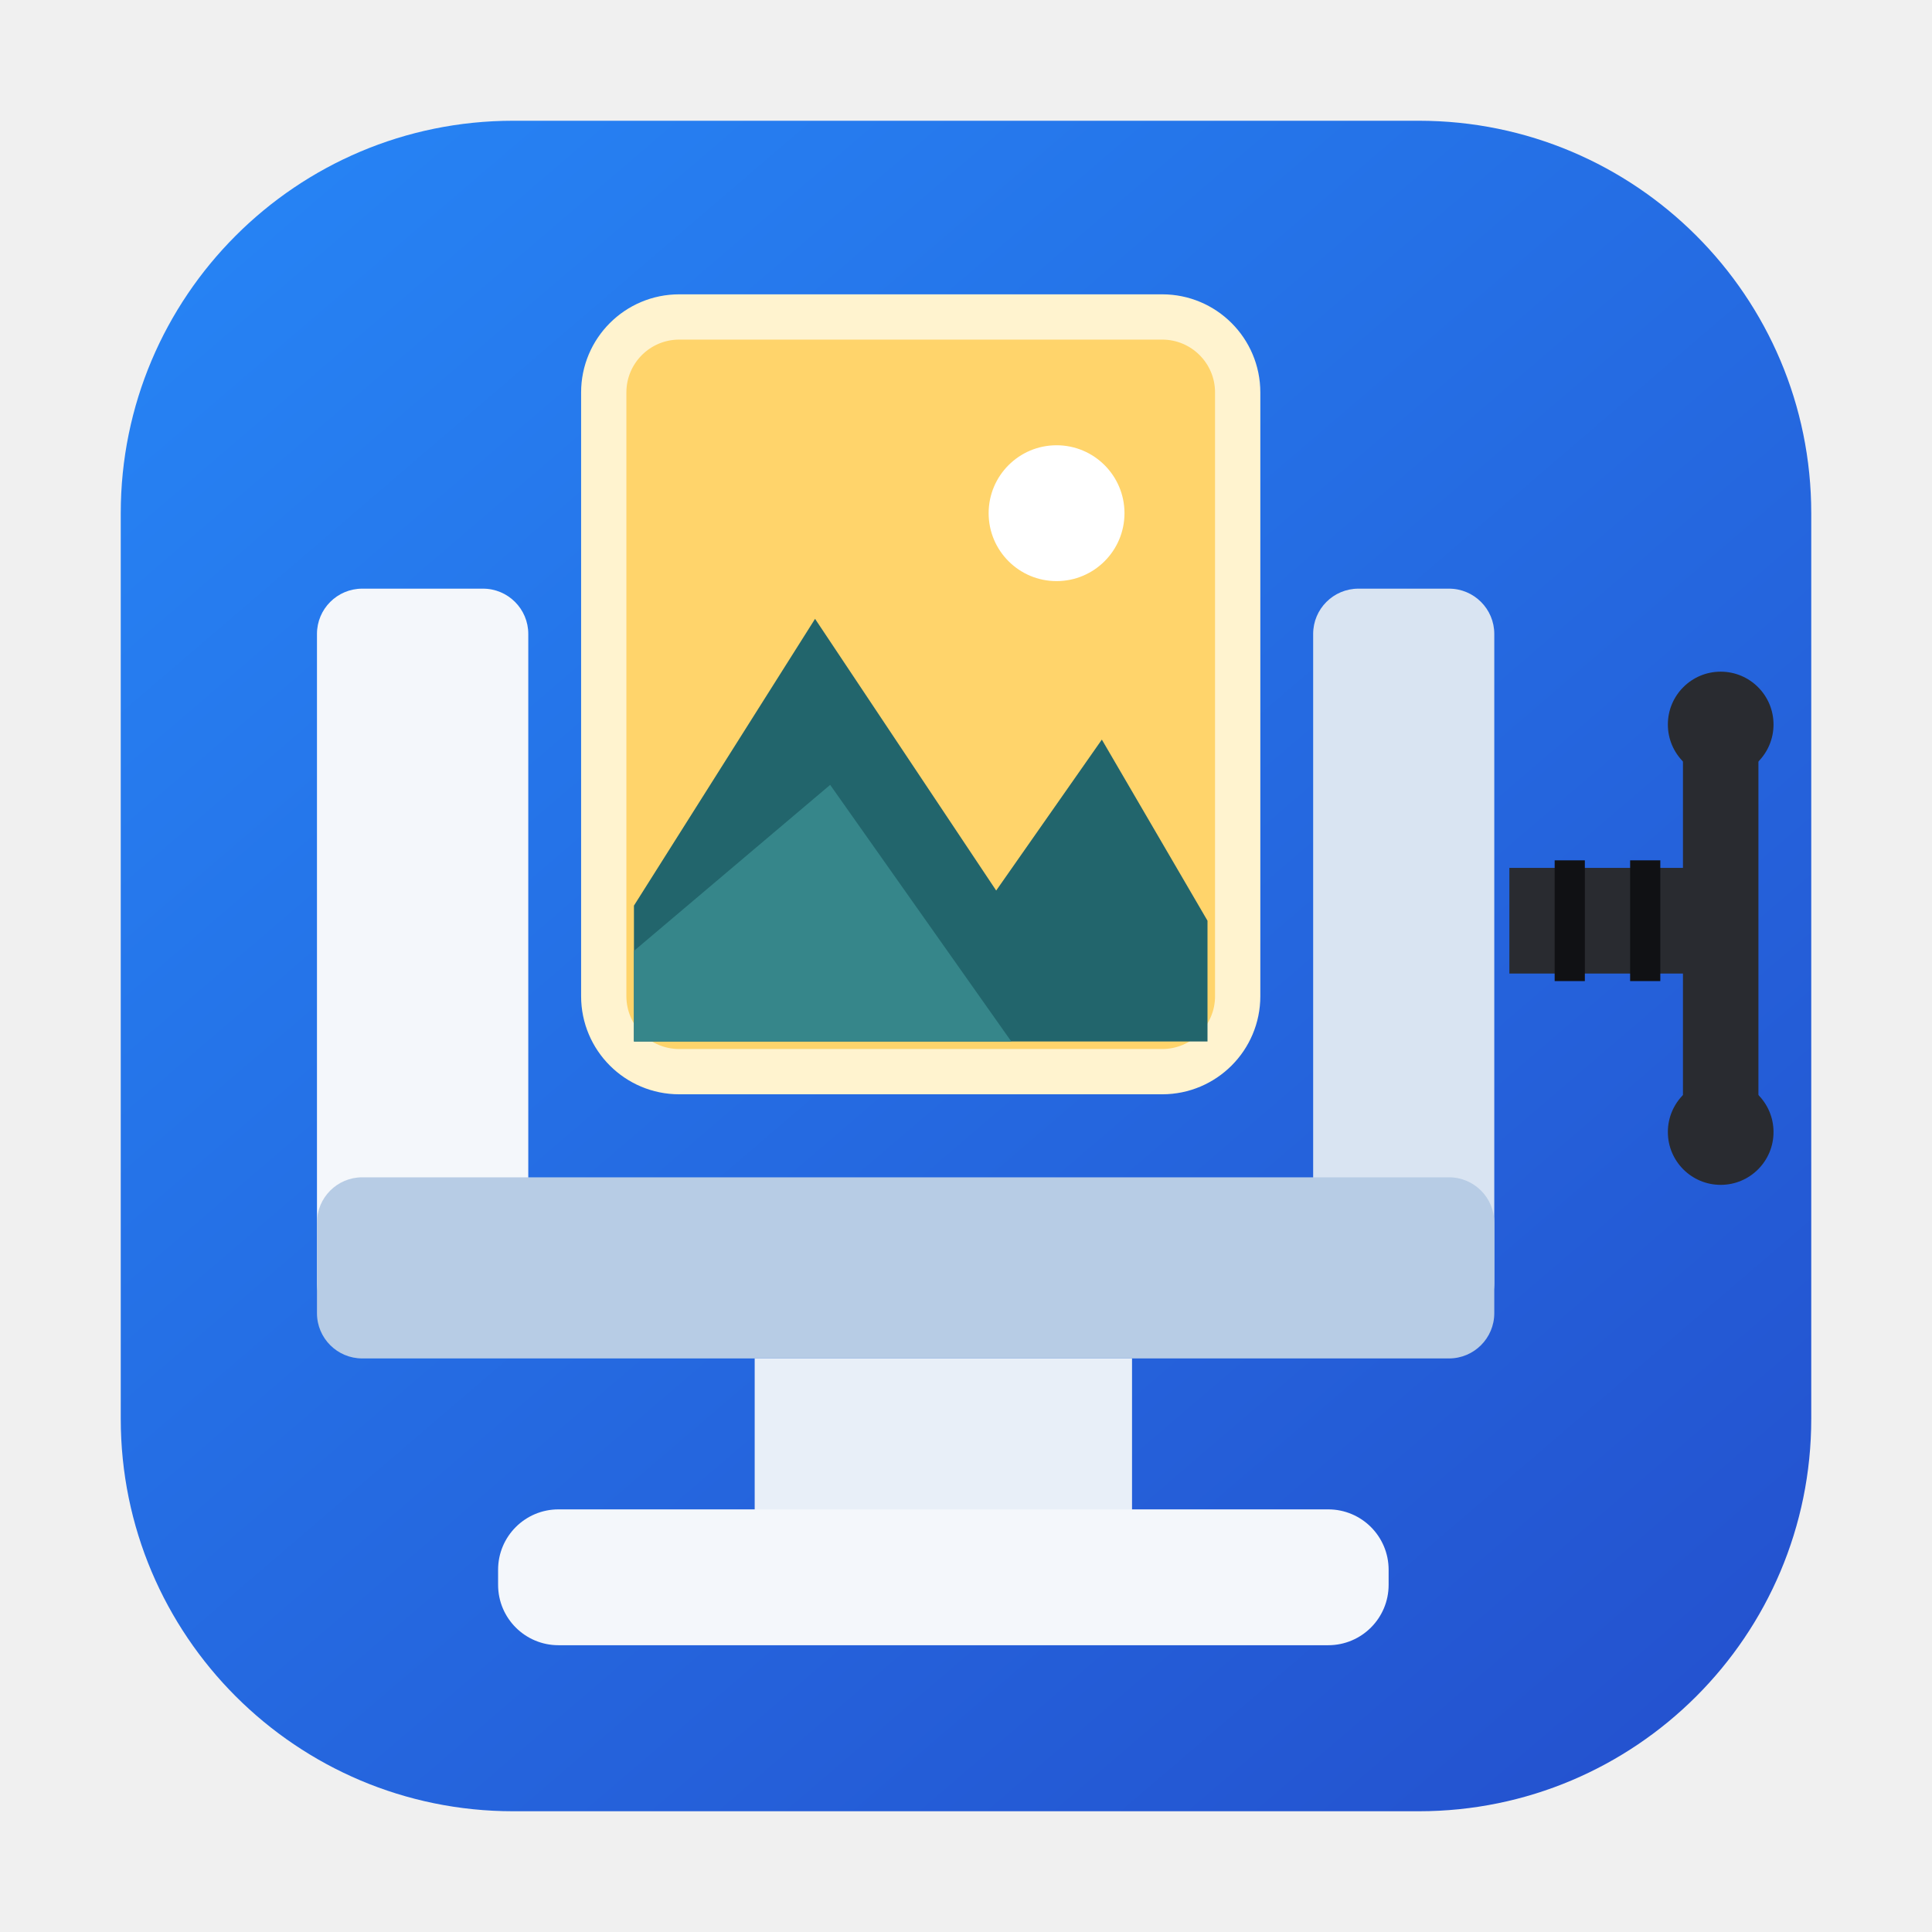
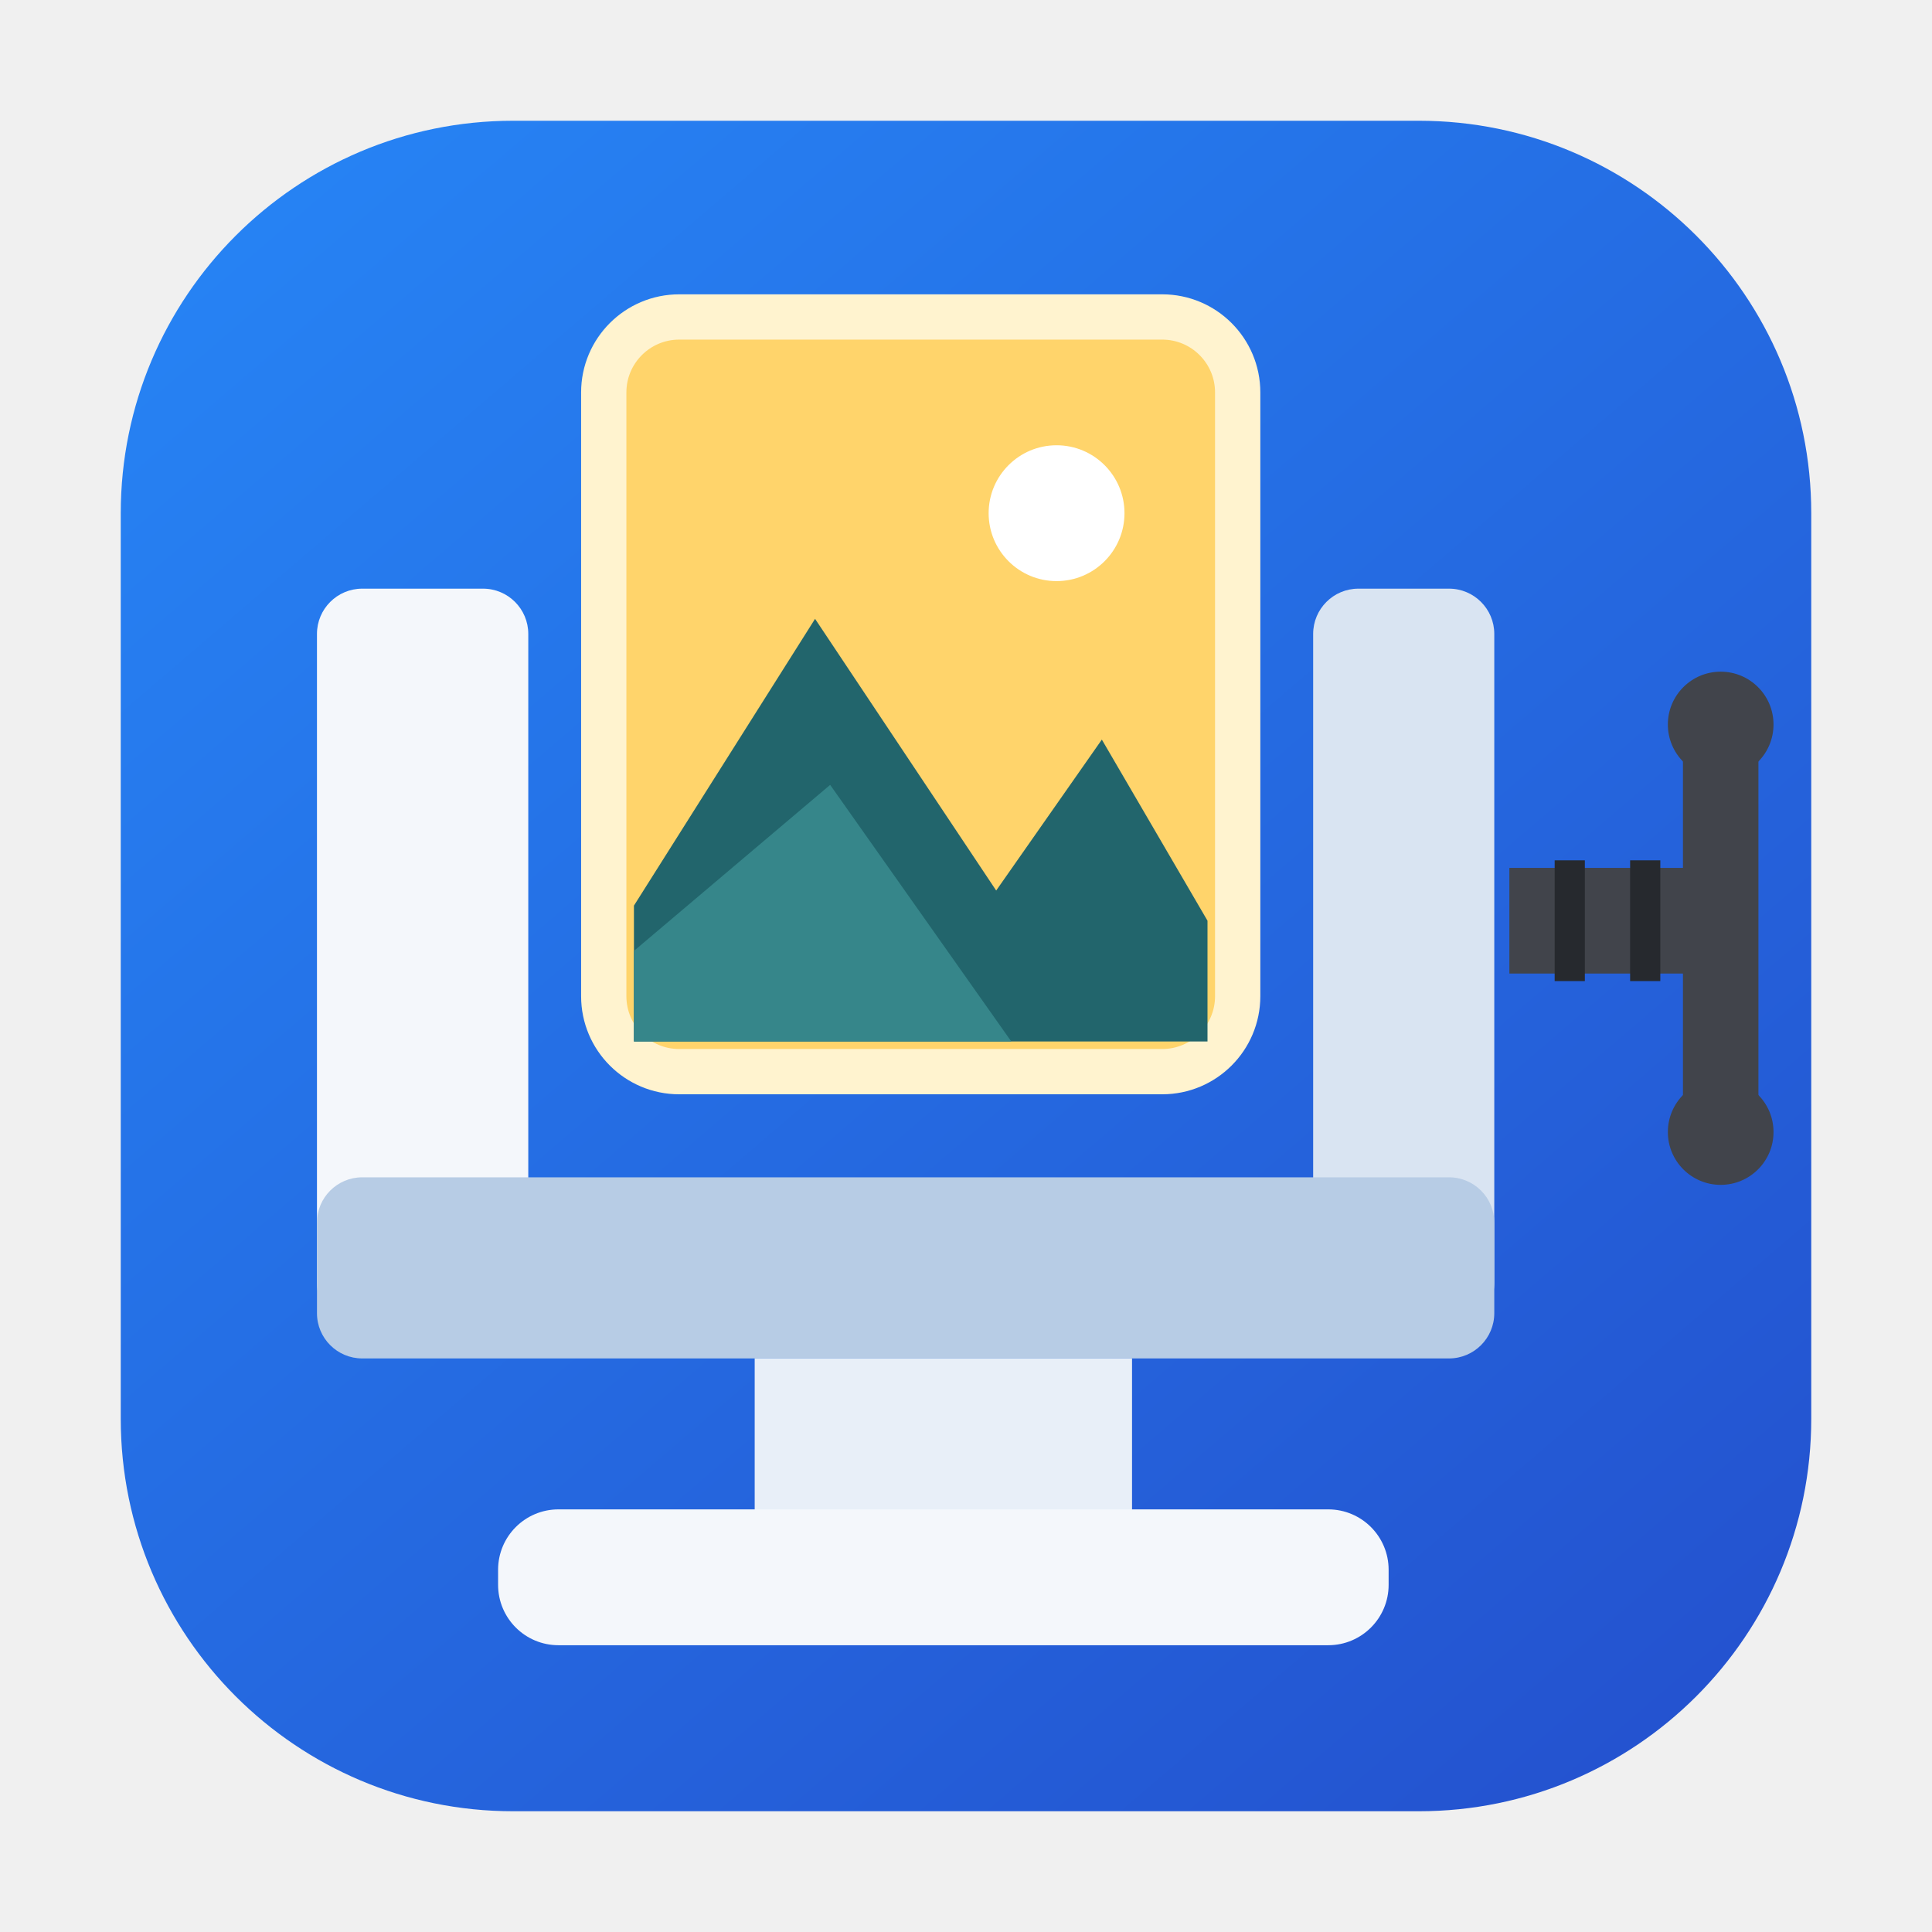
<svg xmlns="http://www.w3.org/2000/svg" width="128" height="128" viewBox="0 0 128 128" fill="none">
  <defs>
    <linearGradient id="tile" x1="16" y1="8" x2="112" y2="120" gradientUnits="userSpaceOnUse">
      <stop stop-color="#2684F5" />
      <stop offset="1" stop-color="#2451CE" />
    </linearGradient>
  </defs>
  <rect x="8" y="8" width="112" height="112" rx="26" fill="url(#tile)" />
  <g transform="translate(0 -6)">
    <rect x="40" y="27" width="42" height="50" rx="5" fill="#FFD46B" stroke="#FFF3CF" stroke-width="3" />
    <circle cx="70" cy="40" r="4.5" fill="#FFFFFF" />
    <path d="m42 66 12-19 12 18 7-10 7 12v8H42z" fill="#22656C" />
    <path d="m42 69 13-11 12 17H42z" fill="#36868A" />
  </g>
  <rect x="21" y="39" width="14" height="49" rx="3" fill="#F4F7FB" />
  <rect x="87" y="39" width="12" height="49" rx="3" fill="#D9E4F2" />
-   <path d="M100 61h12" stroke="#292B30" stroke-width="7" />
-   <path d="M104 57v8m5-8v8" stroke="#101114" stroke-width="2" />
-   <path d="M114 48v27" stroke="#292B30" stroke-width="5" stroke-linecap="round" />
-   <circle cx="114" cy="48" r="3.5" fill="#292B30" />
-   <circle cx="114" cy="75" r="3.5" fill="#292B30" />
+   <path d="M100 61h12" stroke="#41444B" stroke-width="7" />
+   <path d="M104 57v8m5-8v8" stroke="#26292E" stroke-width="2" />
+   <path d="M114 48v27" stroke="#41444B" stroke-width="5" stroke-linecap="round" />
+   <circle cx="114" cy="48" r="3.5" fill="#41444B" />
+   <circle cx="114" cy="75" r="3.5" fill="#41444B" />
  <rect x="21" y="78" width="78" height="12" rx="3" fill="#B7CCE5" />
  <rect x="50" y="90" width="25" height="11" fill="#E8EFF8" />
  <rect x="33" y="100" width="59" height="9" rx="4" fill="#F4F7FB" />
</svg>
